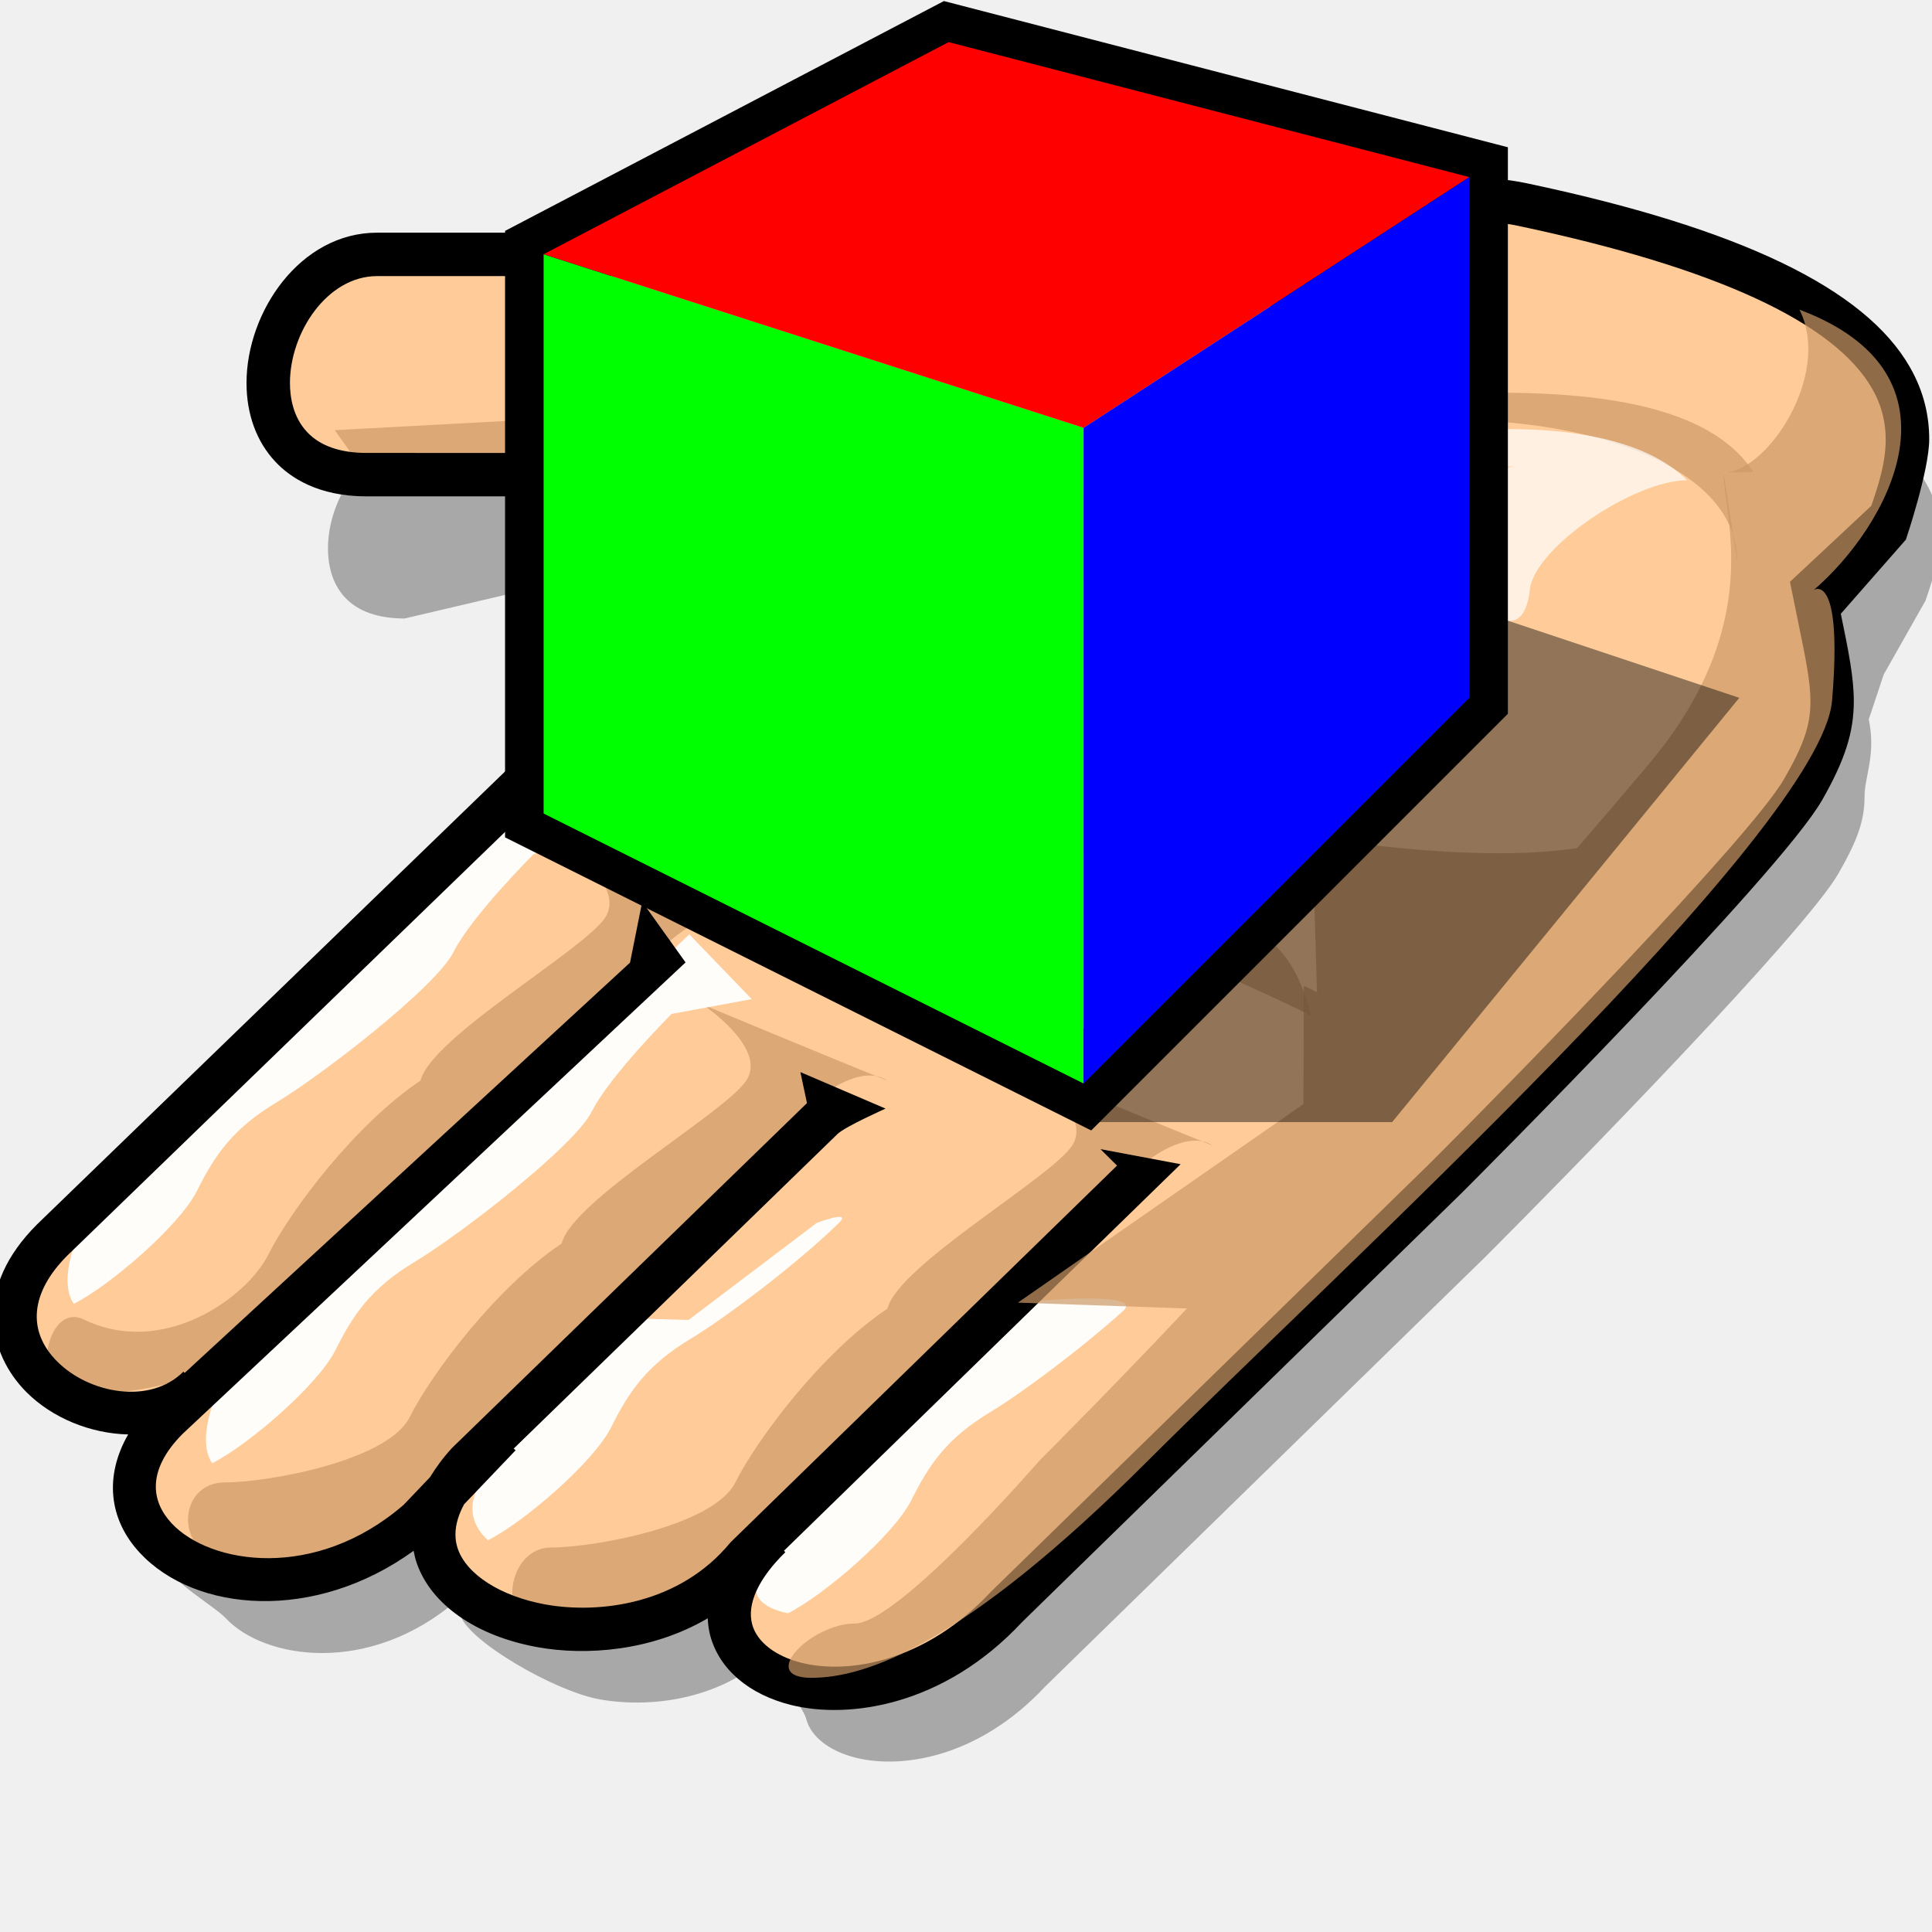
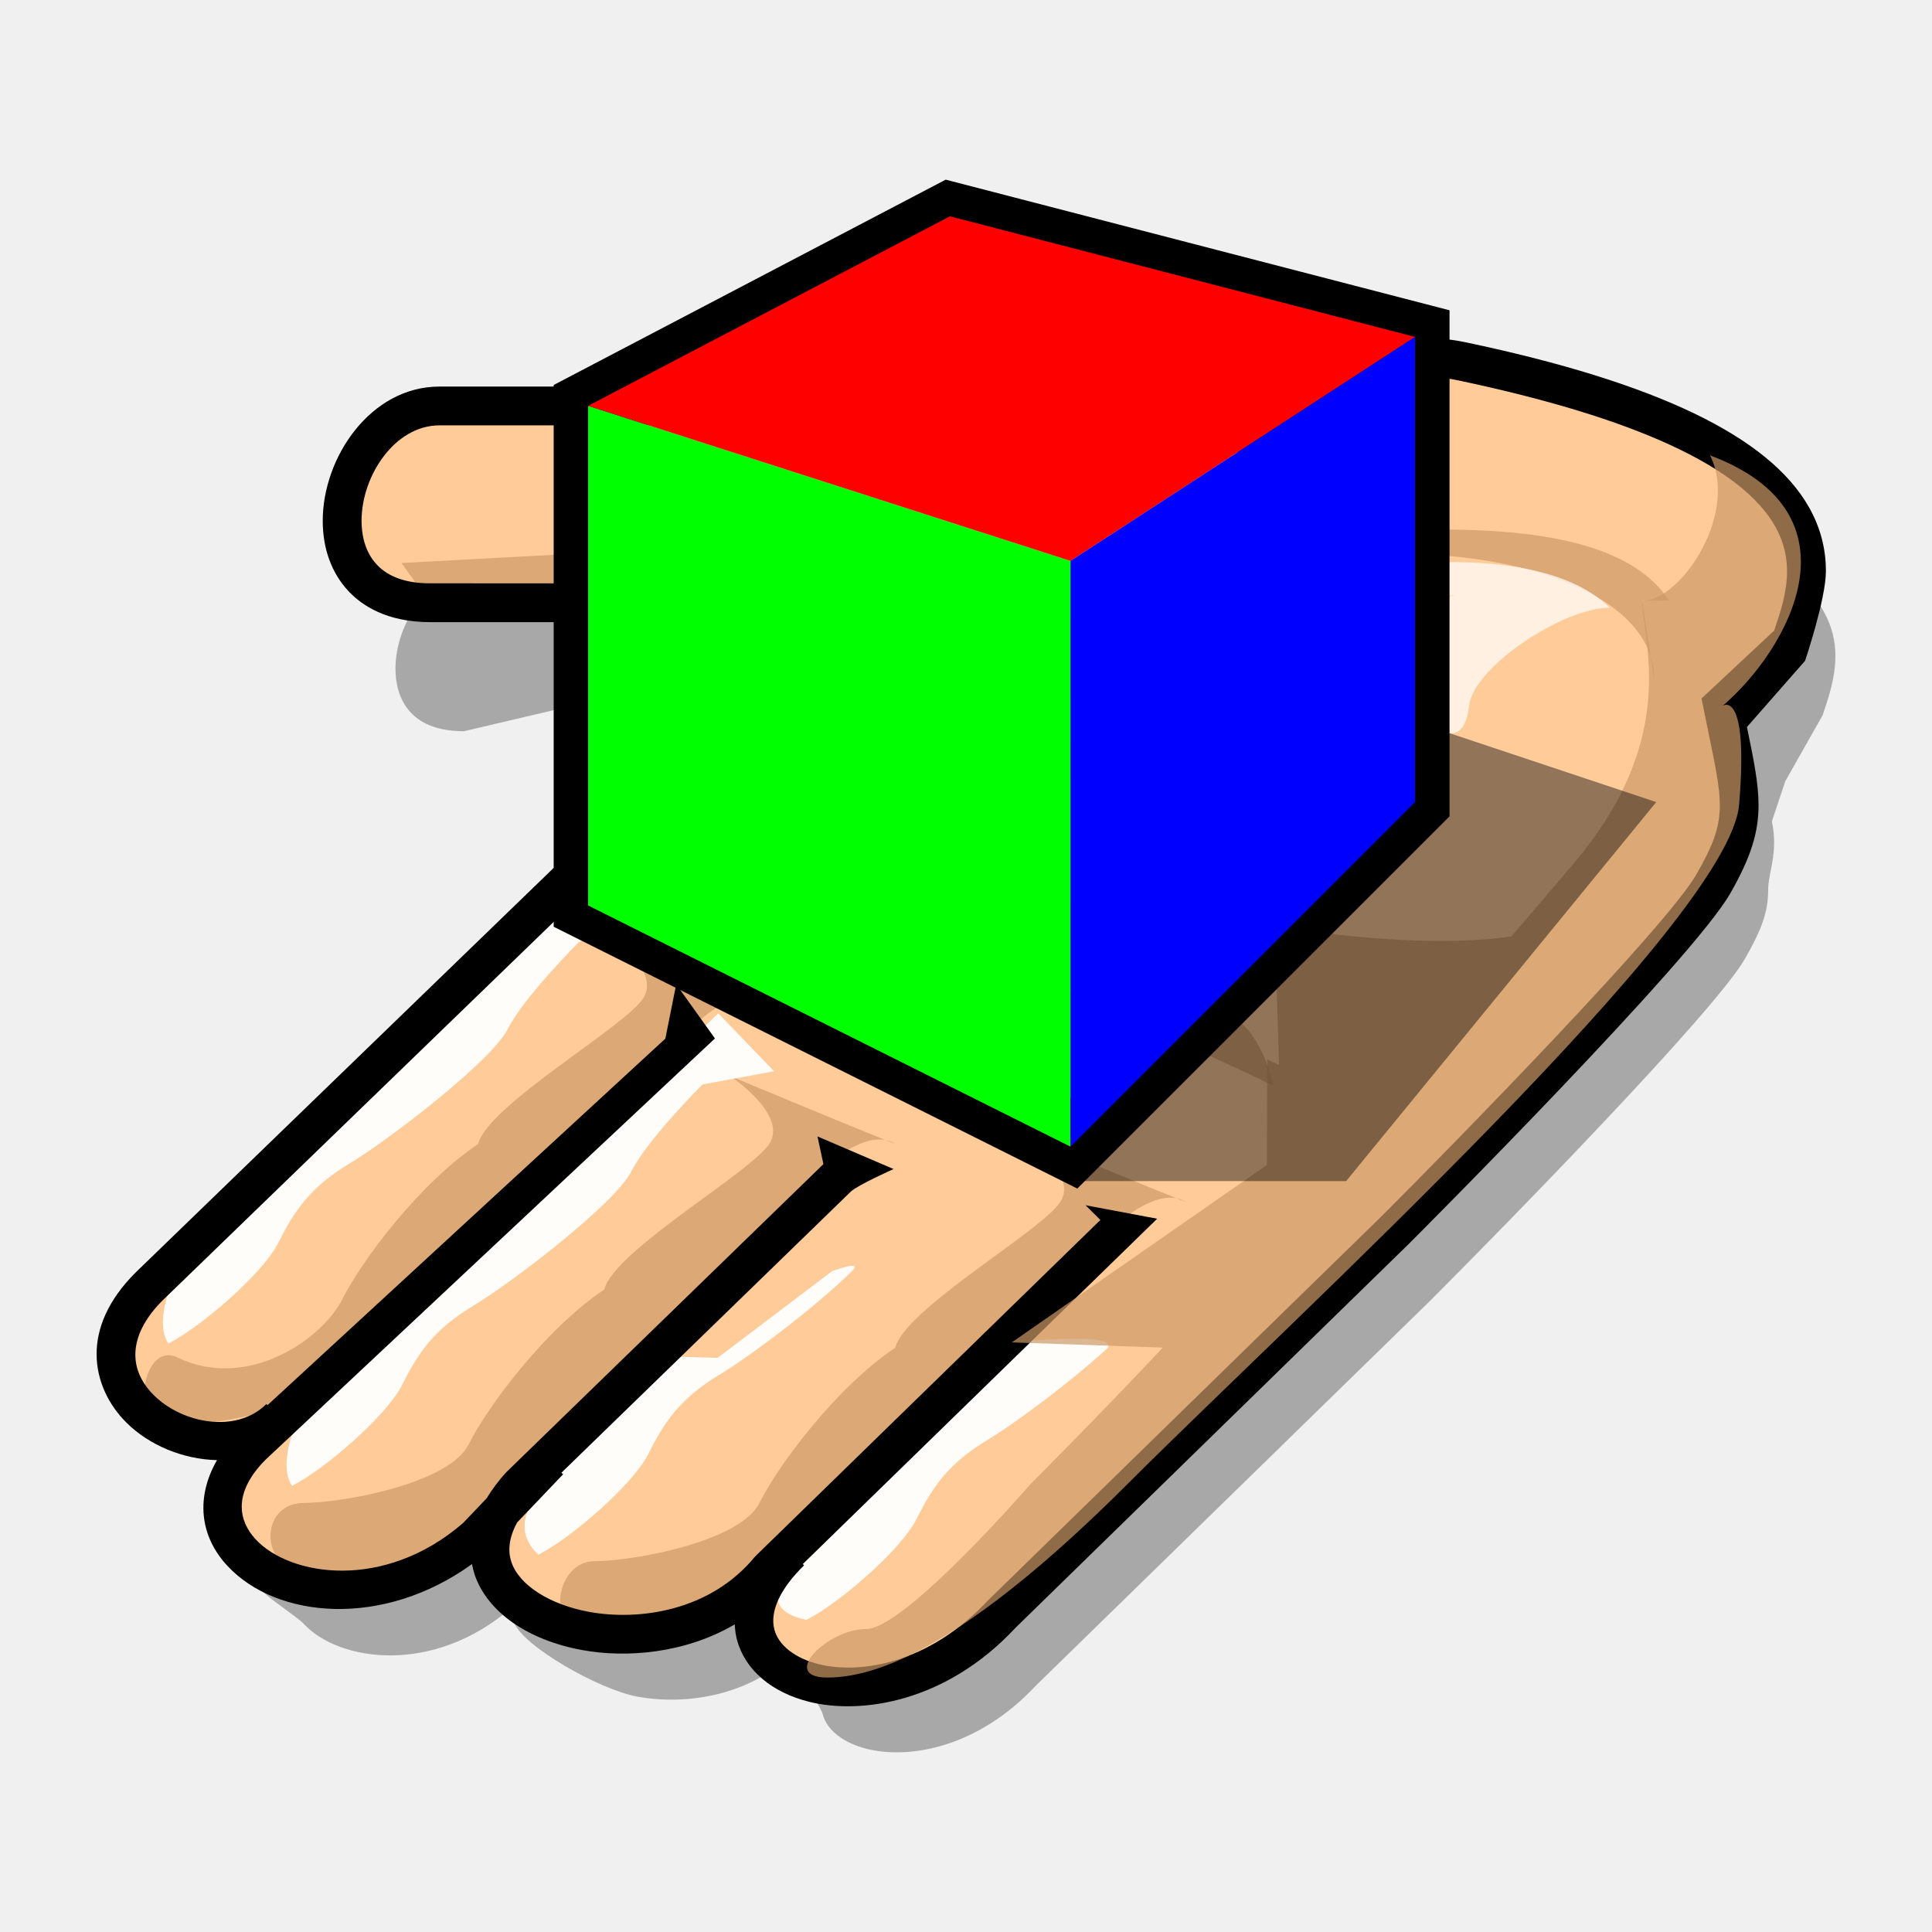
- <svg xmlns="http://www.w3.org/2000/svg" xmlns:xlink="http://www.w3.org/1999/xlink" width="48pt" height="48pt" viewBox="0.418 0.188 122 99" overflow="visible" enable-background="new 0.418 0.188 122 99" xml:space="preserve" id="svg153" version="1.1">
+ <svg xmlns="http://www.w3.org/2000/svg" xmlns:xlink="http://www.w3.org/1999/xlink" width="10cm" height="10cm" viewBox="0.418 0.188 377.953 377.953" overflow="visible" enable-background="new 0.418 0.188 122 99" xml:space="preserve" id="svg153" version="1.1" style="overflow:visible">
  <defs id="defs241">
    <linearGradient xlink:href="#XMLID_1_" id="linearGradient3117" gradientUnits="userSpaceOnUse" x1="59.794" y1="45.353" x2="62.476" y2="41.598" />
    <linearGradient xlink:href="#XMLID_2_" id="linearGradient3119" gradientUnits="userSpaceOnUse" x1="73.252" y1="54.043" x2="67.485" y2="47.751" />
    <linearGradient xlink:href="#XMLID_3_" id="linearGradient3121" gradientUnits="userSpaceOnUse" x1="27.941" y1="45.201" x2="31.16" y2="40.909" />
    <linearGradient xlink:href="#XMLID_4_" id="linearGradient3123" gradientUnits="userSpaceOnUse" x1="32.912" y1="49.131" x2="41.824" y2="53.85" />
    <linearGradient xlink:href="#XMLID_5_" id="linearGradient3125" gradientUnits="userSpaceOnUse" x1="43.192" y1="20.252" x2="49.094" y2="15.424" />
    <linearGradient xlink:href="#XMLID_6_" id="linearGradient3127" gradientUnits="userSpaceOnUse" x1="44.202" y1="23.919" x2="54.164" y2="27.589" />
    <linearGradient id="gradient0" gradientUnits="userSpaceOnUse" x1="62.32" y1="-22.67" x2="89" y2="15.12">
      <stop offset="0" stop-color="#d3f591" id="stop3138" style="stop-color:#00ff00;stop-opacity:1;" />
      <stop offset="1" stop-color="#05c080" id="stop3140" style="stop-color:#ff00ff;stop-opacity:1;" />
    </linearGradient>
    <linearGradient id="gradient1" gradientUnits="userSpaceOnUse" x1="-12.07" y1="-18.78" x2="33.2" y2="-36.27">
      <stop offset="0" stop-color="#e5ffb3" id="stop3145" style="stop-color:#ff0000;stop-opacity:1;" />
      <stop offset="1" stop-color="#ff8282" id="stop3147" style="stop-color:#00ffff;stop-opacity:1;" />
    </linearGradient>
    <linearGradient id="gradient2" gradientUnits="userSpaceOnUse" x1="59.27" y1="-39.09" x2="94.37" y2="-20.83">
      <stop offset="0" stop-color="#de4e4e" id="stop3152" style="stop-color:#0000ff;stop-opacity:1;" />
      <stop offset="1" stop-color="#0537c7" id="stop3154" style="stop-color:#ffff00;stop-opacity:1;" />
    </linearGradient>
  </defs>
-   <path style="opacity:0.3" id="path155" d="m 122.006,26.621 -2.637,4.66 -0.943,2.832 c 0.467,2.258 -0.266,3.598 -0.266,4.855 0,1.557 -0.461,2.801 -1.645,4.869 C 114.417,47.509 99.71,62.56 94.22,68.05 L 66.418,95.188 c -4.184,4.484 -9.047,5.219 -11.953,4.496 -1.66,-0.41 -2.832,-1.318 -3.131,-2.428 -0.348,-1.283 -3.07,-3.521 -1.371,-5.18 -3.203,3.916 -8.291,4.537 -11.707,3.916 -2.805,-0.51 -8.205,-3.641 -8.752,-5.273 -0.102,-0.293 -0.178,-1.016 -0.178,-1.016 -5.578,4.826 -12.225,3.771 -14.654,1.168 -0.664,-0.719 -3.564,-2.396 -3.564,-3.217 0,-1.072 4.309,-6.359 4.309,-6.359 C 13.318,83.393 49.35,34.031 49.35,34.031 l 2.182,-6.07 c 0,-4.17 -4.432,-4.512 -6.564,-4.678 l -19,4.461 c -1.674,0 -2.938,-0.445 -3.758,-1.32 -0.895,-0.951 -1.082,-2.211 -1.082,-3.1 0,-3.186 2.354,-6.746 5.502,-6.746 l 65.373,-6.016 0.148,-0.135 c 0.111,-0.102 2.812,-2.486 7.525,-1.494 12.463,2.629 19.994,6.096 22.389,10.303 0.621,1.09 0.848,2.166 0.848,3.199 -10e-4,1.518 -0.483,2.942 -0.907,4.186 z" />
-   <path style="fill:#ffcc99;fill-opacity:1" id="path156" d="m 96.543,1.602 c -5.537,-1.168 -8.74,1.826 -8.74,1.826 L 81.18,6.74 c 0,0 -3.223,-2.094 -5.959,-1.988 H 24.229 c -7.285,0 -10.594,13.908 -0.662,13.908 h 17.879 c 2.729,0.209 5.297,0.66 5.297,3.311 L 44.757,27.268 3.699,67.002 c -7.283,7.285 4.303,14.238 9.27,9.271 l 0.104,0.027 -2.088,1.959 c -7.283,7.285 5.982,15.008 15.916,6.398 l 1.709,-1.795 c -4.62,8.042 11.976,12.693 18.89,4.206 l 1.416,-1.379 0.139,0.037 c -8.443,8.23 5.635,14.387 14.904,4.453 l 27.812,-27.15 c 0,0 19.869,-19.865 22.518,-24.502 2.65,-4.637 1.99,-5.961 0.664,-12.584 l 4.635,-3.973 C 120.99,17.434 126.348,7.889 96.543,1.602 z" />
-   <path style="opacity:0.7;fill:#cc9966;fill-opacity:1" id="path157" d="m 80.938,8.09 c 1.131,0.225 7.479,3.145 7.479,5.934 v 1.523 l 1.514,-0.16 c 7.818,-0.816 20.182,1.822 20.182,8.736 l -0.859,-5.594 1.885,-0.039 C 107.811,13.369 98.034,13.23 90.141,13.625 88.75,9.217 82.164,5.52 81.42,5.389 L 80.938,8.09 z" />
-   <path style="opacity:0.7;fill:#cd9966" id="path158" d="m 21.555,15.852 26.672,-1.438 c 4.801,7.543 7.543,9.6 17.828,6.172 8.482,-2.828 14.398,-3.43 14.398,-3.43 0,0 -6.857,6.172 -13.027,8.914 C 61.254,28.814 53.713,29.5 43.428,30.185 44,25.398 49.508,19.755 45.485,19.214 32.934,17.52 23.566,18.66 23.566,18.66 l -2.011,-2.808 z" />
-   <path style="opacity:0.7;fill:#cd9966" id="path159" d="m 65.369,56.24 c 0,0 4.113,2.742 2.742,4.801 -1.371,2.057 -10.971,7.541 -11.656,10.285 -4.113,2.742 -8.229,8.227 -9.6,10.971 -1.371,2.742 -8.914,4.113 -11.656,4.113 -2.742,0 -3.428,4.799 -0.686,4.799 2.742,0 9.52,-0.742 12.986,-4.141 L 71.538,63.097 c 0,0 3.43,-3.43 5.486,-2.057 -3.428,-1.372 -11.655,-4.8 -11.655,-4.8 z" />
-   <path style="opacity:0.7;fill:#cc9966;fill-opacity:1" id="path160" d="m 44.799,52.127 c 0,0 4.113,2.742 2.742,4.799 -1.371,2.057 -10.971,7.543 -11.656,10.285 -4.113,2.742 -8.229,8.229 -9.6,10.971 -1.371,2.742 -8.914,4.115 -11.656,4.115 -2.742,0 -3.198,3.7 -0.686,4.799 4.095,1.791 9.52,-0.742 12.988,-4.143 L 50.968,58.982 c 0,0 3.43,-3.428 5.486,-2.057 -3.427,-1.37 -11.655,-4.798 -11.655,-4.798 z" />
-   <path style="opacity:0.7;fill:#cc9966;fill-opacity:1" id="path161" d="m 35.885,41.842 c 0,0 4.113,2.742 2.742,4.799 -1.371,2.057 -10.971,7.543 -11.656,10.285 -4.113,2.742 -8.229,8.229 -9.6,10.971 C 16,70.639 10.728,74.43 5.715,72.012 3.244,70.821 2.287,76.811 5.029,76.811 c 2.742,0 9.52,-0.742 12.988,-4.143 L 42.056,48.697 c 0,0 3.428,-3.428 5.484,-2.057 -3.427,-1.37 -11.655,-4.798 -11.655,-4.798 z" />
-   <path style="opacity:0.7;fill:#cd9966" id="path162" d="m 49.598,32.242 c 4.801,0.686 15.086,4.799 17.828,6.855 2.742,2.059 13.713,2.059 15.084,6.172 C 78.397,42.527 73.688,44.361 68.797,42.527 63.313,40.47 58.512,39.097 55.77,37.726 53.028,36.355 49.598,32.242 49.598,32.242 z" />
-   <path style="opacity:0.7;fill:#cd9966" id="path163" d="m 53.713,29.5 c 6.17,0 24.684,-1.373 28.797,-4.801 -6.17,6.172 -21.256,9.6 -28.797,4.801 z" />
-   <path style="opacity:0.7;fill:#cd9966" id="path164" d="m 67.426,45.955 c 6.17,1.371 10.971,0.686 13.027,2.057 2.056,1.371 2.742,4.801 2.742,4.801 -4.113,-2.057 -13.713,-6.172 -15.769,-6.858 z" />
-   <path style="opacity:0.95;fill:#ffffff" id="path165" d="m 5.072,71.023 c 2.234,-1.117 6.674,-4.912 7.789,-7.146 1.119,-2.232 2.236,-3.908 5.029,-5.584 2.791,-1.676 10.053,-7.26 11.17,-9.494 1.117,-2.236 5.023,-6.145 5.023,-6.145 l 3.303,-1.631 3.842,-8.705 -35.624,33.795 c 0,0 -1.645,3.235 -0.532,4.91 z" />
-   <path style="opacity:0.95;fill:#ffffff" id="path166" d="m 13.814,81.086 c 2.234,-1.117 6.67,-4.912 7.789,-7.146 1.113,-2.234 2.234,-3.91 5.025,-5.584 2.793,-1.676 10.055,-7.26 11.17,-9.496 1.117,-2.234 5.027,-6.145 5.027,-6.145 L 47.886,51.779 43.943,47.687 14.34,76.174 c 0,0 -1.645,3.236 -0.526,4.912 z" />
-   <path style="opacity:0.95;fill:#ffffff" id="path167" d="m 31.23,85.951 c 2.232,-1.117 6.668,-4.912 7.787,-7.146 1.115,-2.234 2.234,-3.908 5.025,-5.584 2.095,-1.257 6.703,-4.712 9.348,-7.305 0.882,-0.864 -1.4,-0.004 -1.4,-0.004 l -8.09,6.127 -2.84,-0.078 -9.307,9.078 c 0.001,0 -2.994,2.649 -0.523,4.912 z" />
-   <path style="opacity:0.95;fill:#ffffff" id="path168" d="m 50.176,90.561 c 2.234,-1.117 6.672,-4.912 7.793,-7.146 1.113,-2.234 2.232,-3.908 5.023,-5.584 1.852,-1.11 5.665,-3.938 8.352,-6.369 1.367,-1.237 -5.445,-0.629 -5.445,-0.629 L 50.707,85.648 c 0,0 -5.379,3.888 -0.531,4.913 z" />
-   <path id="path169" d="m 122.242,16.428 c 0,-1.426 -0.311,-2.961 -1.211,-4.541 C 118.191,6.9 110.275,3.098 96.826,0.26 91.162,-0.935 87.73,1.699 87.076,2.258 86.885,2.354 82.287,4.653 81.23,5.18 80.041,4.516 77.515,3.291 75.166,3.383 L 24.229,3.381 c -4.859,0 -8.244,5 -8.244,9.488 0,1.984 0.633,3.707 1.824,4.977 0.934,0.998 2.693,2.186 5.758,2.186 h 17.879 c 3.119,0.244 3.822,0.807 3.895,1.777 -0.201,0.535 -1.578,4.205 -1.76,4.688 C 43.141,26.922 2.744,66.018 2.744,66.018 0.758,68.006 0,69.992 0,71.773 c 0,1.939 0.898,3.637 2.094,4.83 1.617,1.619 4.025,2.611 6.418,2.666 -1.479,2.564 -1.27,5.322 0.738,7.477 3.498,3.762 11.031,4.398 17.285,-0.129 0.051,0.26 0.109,0.506 0.184,0.732 0.891,2.641 3.74,4.643 7.629,5.35 3.059,0.557 7.23,0.258 10.762,-1.822 0.018,0.43 0.08,0.805 0.16,1.104 0.574,2.117 2.438,3.711 5.115,4.375 3.631,0.898 9.629,0.068 14.576,-5.24 C 64.918,91.158 92.73,64.01 92.73,64.01 c 0.828,-0.826 20.041,-20.061 22.752,-24.803 1.467,-2.57 1.998,-4.312 1.998,-6.238 0,-1.547 -0.344,-3.213 -0.82,-5.523 l 4.109,-4.682 c 10e-4,0 1.473,-4.364 1.473,-6.336 z m -3.656,4.201 -5.137,4.799 0.524,2.572 c 0.467,2.258 0.77,3.719 0.77,4.977 0,1.557 -0.461,2.803 -1.645,4.869 C 111,41.52 96.293,56.57 90.803,62.059 L 63,89.197 c -4.184,4.482 -9.047,5.215 -11.953,4.496 -1.66,-0.412 -2.83,-1.32 -3.131,-2.43 -0.348,-1.281 0.396,-2.9 2.094,-4.557 l -0.088,-0.092 c 5.375,-5.234 25.049,-24.41 25.049,-24.41 l -5.062,-0.951 1.047,1.039 -24.41,23.793 c -3.203,3.914 -8.289,4.537 -11.707,3.916 -2.805,-0.512 -4.969,-1.895 -5.516,-3.525 -0.102,-0.297 -0.145,-0.594 -0.145,-0.891 0,-0.658 0.223,-1.307 0.547,-1.906 1.473,-1.545 3.252,-3.41 3.252,-3.41 L 32.858,80.16 c 4.816,-4.678 17.279,-16.785 20.451,-19.867 0.477,-0.463 3.029,-1.6 3.029,-1.6 l -5.379,-2.305 0.418,1.957 -22.414,21.776 c -0.588,0.641 -1.027,1.252 -1.389,1.844 l -1.666,1.748 c -5.576,4.824 -12.225,3.771 -14.654,1.166 -0.664,-0.717 -0.996,-1.5 -0.996,-2.318 0,-1.07 0.568,-2.203 1.695,-3.332 0.002,0 31.756,-29.768 31.756,-29.768 l -2.738,-3.826 -0.768,3.84 -28.125,25.91 -0.08,-0.08 C 9.902,77.401 6.062,76.698 4.033,74.666 2.107,72.742 2.34,70.301 4.668,67.973 l 41.264,-39.934 2.184,-6.068 c 0,-4.172 -4.434,-4.514 -6.566,-4.678 L 23.568,17.289 c -1.674,0 -2.938,-0.445 -3.758,-1.32 -0.895,-0.951 -1.082,-2.211 -1.082,-3.1 0,-3.186 2.355,-6.746 5.502,-6.746 h 50.992 c 1.928,-0.074 4.412,1.252 5.215,1.768 l 0.656,0.426 7.494,-3.746 0.146,-0.135 c 0.113,-0.102 2.812,-2.486 7.525,-1.492 12.463,2.629 19.996,6.094 22.389,10.301 0.623,1.092 0.848,2.166 0.848,3.201 -0.001,1.517 -0.485,2.939 -0.909,4.183 z" />
-   <path style="opacity:0.7;fill:#ffffff" id="path170" d="m 82.271,22.626 c 2.408,-2.106 3.312,-5.72 6.923,-6.321 3.612,-0.602 13.545,-1.505 17.76,2.709 -3.312,0 -9.633,4.214 -9.934,6.923 -0.301,2.709 -1.806,2.106 -3.01,1.204 -1.204,-0.902 -2.107,-3.611 -2.107,-5.117 0,-1.504 2.107,-3.611 4.215,-3.912 -5.419,0.601 -10.537,-10e-4 -13.847,4.514 z" />
-   <path style="opacity:0.7;fill:#cc9966;fill-opacity:1" id="path239" d="m 114.953,25.943 c 4.635,-3.973 10.068,-13.586 -0.902,-17.699 2.057,4.113 -2.057,10.285 -4.799,10.285 0,2.742 2.742,9.598 -4.801,18.512 -1.601,1.893 -3.071,3.62 -4.445,5.203 C 93.135,43.276 83.284,41.51 83.284,41.51 l 0.298,9.83 -0.832,-0.397 -0.022,7.462 -18.034,12.541 10.673,0.369 c -4.389,4.685 -9.312,9.608 -9.312,9.608 0,0 -8.914,10.285 -11.656,10.285 -2.744,0 -6.172,3.43 -2.744,3.43 3.43,0 9.6,-2.059 21.256,-13.715 11.658,-11.656 42.512,-39.768 43.197,-47.996 0.687,-8.228 -1.155,-6.984 -1.155,-6.984 z" />
-   <path style="fill:#000000;fill-opacity:0.427" d="M 68.845,59.544 H 88.329 L 110.25,32.753 95.636,27.882 68.845,59.544 z" id="path3133" />
-   <path style="fill:none;stroke:#000000;stroke-width:4.871" d="M 34.746,4.743 V 40.06 L 68.845,57.109 93.201,32.753 V -0.128 L 60.32,-8.652 34.746,4.743 z" id="path3135" />
-   <path style="fill:#00ff00;fill-opacity:1" d="M 34.746,4.743 V 40.06 L 68.845,57.109 V 15.704 L 34.746,4.743 z" id="path3142" />
-   <path style="fill:#ff0000;fill-opacity:1" d="M 34.746,4.743 68.845,15.704 93.201,-0.128 60.32,-8.652 34.746,4.743 z" id="path3149" />
-   <path style="fill:#0000ff;fill-opacity:1" d="M 68.845,57.109 93.201,32.753 V -0.128 L 68.845,15.704 v 41.405 z" id="path3156" />
+   <g id="g4197" transform="translate(19.31564,-355.4022)">
+     <path d="m 337.647,495.53 -7.298,12.896 -2.61,7.837 c 1.292,6.249 -0.736,9.957 -0.736,13.436 0,4.309 -1.276,7.752 -4.552,13.475 -5.806,10.162 -46.507,51.815 -61.701,67.009 l -76.941,75.103 c -11.579,12.409 -25.037,14.443 -33.08,12.443 -4.594,-1.135 -7.837,-3.648 -8.665,-6.719 -0.963,-3.551 -8.496,-9.744 -3.794,-14.335 -8.864,10.837 -22.945,12.556 -32.399,10.837 -7.763,-1.411 -22.707,-10.076 -24.221,-14.593 -0.282,-0.811 -0.493,-2.812 -0.493,-2.812 -15.437,13.356 -33.832,10.436 -40.554,3.232 -1.838,-1.99 -9.863,-6.631 -9.863,-8.903 0,-2.967 11.925,-17.598 11.925,-17.598 -5.809,5.806 93.908,-130.801 93.908,-130.801 l 6.039,-16.799 c 0,-11.54 -12.265,-12.487 -18.166,-12.946 l -52.582,12.346 c -4.633,0 -8.131,-1.232 -10.4,-3.653 -2.477,-2.632 -2.994,-6.119 -2.994,-8.579 0,-8.817 6.515,-18.669 15.227,-18.669 l 180.918,-16.649 0.41,-0.374 c 0.307,-0.282 7.782,-6.88 20.825,-4.135 34.491,7.276 55.333,16.87 61.961,28.513 1.719,3.017 2.347,5.994 2.347,8.853 -0.003,4.201 -1.337,8.142 -2.51,11.585 z" id="path155" style="opacity:0.3;stroke-width:2.767" />
+     <path d="m 267.179,426.291 c -15.323,-3.232 -24.188,5.053 -24.188,5.053 l -18.329,9.166 c 0,0 -8.92,-5.795 -16.491,-5.502 H 67.053 c -20.161,0 -29.319,38.49 -1.832,38.49 h 49.48 c 7.552,0.578 14.659,1.827 14.659,9.163 L 123.863,497.321 10.237,607.283 c -20.155,20.161 11.908,39.403 25.654,25.657 l 0.288,0.075 -5.778,5.421 c -20.155,20.161 16.555,41.534 44.047,17.706 l 4.73,-4.968 c -12.786,22.256 33.143,35.127 52.277,11.64 l 3.919,-3.816 0.385,0.102 c -23.366,22.776 15.595,39.816 41.246,12.324 l 76.969,-75.137 c 0,0 54.987,-54.976 62.318,-67.808 7.334,-12.833 5.507,-16.497 1.838,-34.826 l 12.827,-10.995 c 3.88,-12.553 18.708,-38.969 -63.776,-56.368 z" id="path156" style="fill:#ffcc99;fill-opacity:1;stroke-width:2.767" />
+     <path d="m 223.993,444.246 c 3.13,0.623 20.698,8.704 20.698,16.422 v 4.215 l 4.19,-0.443 c 21.636,-2.258 55.853,5.042 55.853,24.177 l -2.377,-15.481 5.217,-0.108 c -9.21,-14.172 -36.268,-14.557 -58.111,-13.464 -3.85,-12.199 -22.076,-22.43 -24.135,-22.793 z" id="path157" style="opacity:0.7;fill:#cc9966;fill-opacity:1;stroke-width:2.767" />
+     <path d="m 59.653,465.728 73.814,-3.98 c 13.287,20.875 20.875,26.568 49.338,17.081 23.474,-7.826 39.846,-9.492 39.846,-9.492 0,0 -18.977,17.081 -36.052,24.669 -17.081,7.594 -37.95,9.492 -66.414,11.388 1.583,-13.248 16.826,-28.865 5.693,-30.362 -34.734,-4.688 -60.66,-1.533 -60.66,-1.533 z" id="path158" style="opacity:0.7;fill:#cd9966;stroke-width:2.767" />
+     <path d="m 180.906,577.5 c 0,0 11.383,7.588 7.588,13.287 -3.794,5.693 -30.362,20.869 -32.258,28.463 -11.383,7.588 -22.773,22.768 -26.568,30.362 -3.794,7.588 -24.669,11.383 -32.258,11.383 -7.588,0 -9.487,13.281 -1.898,13.281 7.588,0 26.346,-2.053 35.938,-11.46 l 66.527,-66.339 c 0,0 9.492,-9.492 15.182,-5.693 -9.487,-3.797 -32.255,-13.284 -32.255,-13.284 z" id="path159" style="opacity:0.7;fill:#cd9966;stroke-width:2.767" />
+     <path d="m 123.98,566.117 c 0,0 11.383,7.588 7.588,13.281 -3.794,5.693 -30.362,20.875 -32.258,28.463 -11.383,7.588 -22.773,22.773 -26.568,30.362 -3.794,7.588 -24.669,11.388 -32.258,11.388 -7.588,0 -8.85,10.24 -1.898,13.281 11.333,4.957 26.346,-2.053 35.944,-11.466 l 66.522,-66.339 c 0,0 9.492,-9.487 15.182,-5.693 -9.484,-3.791 -32.255,-13.278 -32.255,-13.278 z" id="path160" style="opacity:0.7;fill:#cc9966;fill-opacity:1;stroke-width:2.767" />
+     <path d="m 99.31,537.654 c 0,0 11.383,7.588 7.588,13.281 -3.794,5.693 -30.362,20.875 -32.258,28.463 -11.383,7.588 -22.773,22.773 -26.568,30.362 -3.794,7.588 -18.384,18.08 -32.258,11.388 -6.838,-3.296 -9.487,13.281 -1.898,13.281 7.588,0 26.346,-2.053 35.944,-11.466 l 66.527,-66.339 c 0,0 9.487,-9.487 15.177,-5.693 -9.484,-3.791 -32.255,-13.278 -32.255,-13.278 z" id="path161" style="opacity:0.7;fill:#cc9966;fill-opacity:1;stroke-width:2.767" />
+     <path d="m 137.261,511.086 c 13.287,1.898 41.75,13.281 49.338,18.971 7.588,5.698 37.95,5.698 41.744,17.081 -11.383,-7.588 -24.415,-2.513 -37.95,-7.588 -15.177,-5.693 -28.463,-9.492 -36.052,-13.287 -7.588,-3.794 -17.081,-15.177 -17.081,-15.177 z" id="path162" style="opacity:0.7;fill:#cd9966;stroke-width:2.767" />
+     <path d="m 148.649,503.498 c 17.075,0 68.312,-3.8 79.695,-13.287 -17.075,17.081 -58.825,26.568 -79.695,13.287 z" id="path163" style="opacity:0.7;fill:#cd9966;stroke-width:2.767" />
+     <path d="m 186.599,549.037 c 17.075,3.794 30.362,1.898 36.052,5.693 5.69,3.794 7.588,13.287 7.588,13.287 -11.383,-5.693 -37.95,-17.081 -43.64,-18.979 z" id="path164" style="opacity:0.7;fill:#cd9966;stroke-width:2.767" />
+     <path d="m 14.037,618.411 c 6.183,-3.091 18.47,-13.594 21.556,-19.776 3.097,-6.177 6.188,-10.815 13.918,-15.454 7.724,-4.638 27.821,-20.092 30.913,-26.274 3.091,-6.188 13.901,-17.006 13.901,-17.006 l 9.141,-4.514 10.633,-24.091 -98.588,93.526 c 0,0 -4.552,8.953 -1.472,13.588 z" id="path165" style="opacity:0.95;fill:#ffffff;stroke-width:2.767" />
+     <path d="m 38.23,646.26 c 6.183,-3.091 18.459,-13.594 21.556,-19.776 3.08,-6.183 6.183,-10.821 13.907,-15.454 7.73,-4.638 27.827,-20.092 30.913,-26.28 3.091,-6.183 13.912,-17.006 13.912,-17.006 l 14.006,-2.59 -10.912,-11.324 -81.925,78.837 c 0,0 -4.552,8.956 -1.456,13.594 z" id="path166" style="opacity:0.95;fill:#ffffff;stroke-width:2.767" />
+     <path d="m 86.428,659.724 c 6.177,-3.091 18.453,-13.594 21.55,-19.776 3.086,-6.183 6.183,-10.815 13.907,-15.454 5.798,-3.479 18.55,-13.04 25.87,-20.216 2.441,-2.391 -3.874,-0.011 -3.874,-0.011 l -22.389,16.956 -7.86,-0.216 -25.757,25.123 c 0.003,0 -8.286,7.331 -1.447,13.594 z" id="path167" style="opacity:0.95;fill:#ffffff;stroke-width:2.767" />
+     <path d="m 138.86,672.482 c 6.183,-3.091 18.465,-13.594 21.567,-19.776 3.08,-6.183 6.177,-10.815 13.901,-15.454 5.125,-3.072 15.678,-10.898 23.114,-17.626 3.783,-3.423 -15.069,-1.741 -15.069,-1.741 l -42.043,41 c 0,0 -14.886,10.76 -1.47,13.597 z" id="path168" style="opacity:0.95;fill:#ffffff;stroke-width:2.767" />
+     <path style="stroke-width:2.767" d="m 338.301,467.322 c 0,-3.946 -0.861,-8.194 -3.351,-12.567 -7.86,-13.801 -29.767,-24.323 -66.987,-32.177 -15.675,-3.307 -25.173,3.982 -26.983,5.529 -0.529,0.266 -13.253,6.628 -16.179,8.087 -3.291,-1.838 -10.281,-5.228 -16.782,-4.973 l -140.966,-0.006 c -13.447,0 -22.815,13.837 -22.815,26.258 0,5.491 1.752,10.259 5.048,13.774 2.585,2.762 7.453,6.05 15.935,6.05 h 49.48 c 8.632,0.675 10.577,2.233 10.779,4.918 -0.556,1.481 -4.367,11.637 -4.871,12.974 -1.218,1.176 -113.015,109.373 -113.015,109.373 C 2.098,610.062 0,615.558 0,620.487 c 0,5.366 2.485,10.065 5.795,13.367 4.475,4.481 11.139,7.226 17.762,7.378 -4.093,7.096 -3.515,14.728 2.042,20.692 9.681,10.411 30.528,12.171 47.836,-0.357 0.141,0.72 0.302,1.4 0.509,2.026 2.466,7.309 10.35,12.849 21.113,14.806 8.466,1.541 20.009,0.714 29.783,-5.042 0.05,1.19 0.221,2.228 0.443,3.055 1.589,5.859 6.747,10.27 14.156,12.108 10.049,2.485 26.648,0.188 40.339,-14.502 -0.119,0.116 76.85,-75.015 76.85,-75.015 2.291,-2.286 55.463,-55.518 62.965,-68.641 4.06,-7.112 5.529,-11.933 5.529,-17.263 0,-4.281 -0.952,-8.892 -2.269,-15.285 l 11.372,-12.957 c 0.003,0 4.076,-12.077 4.076,-17.535 z m -10.118,11.626 -14.216,13.281 1.45,7.118 c 1.292,6.249 2.131,10.292 2.131,13.774 0,4.309 -1.276,7.757 -4.552,13.475 -5.806,10.168 -46.507,51.818 -61.701,67.009 l -76.944,75.103 c -11.579,12.404 -25.037,14.432 -33.08,12.443 -4.594,-1.14 -7.832,-3.653 -8.665,-6.725 -0.963,-3.545 1.096,-8.026 5.795,-12.611 l -0.244,-0.255 c 14.875,-14.485 69.322,-67.554 69.322,-67.554 l -14.009,-2.632 2.898,2.875 -67.554,65.846 c -8.864,10.832 -22.94,12.556 -32.399,10.837 -7.763,-1.417 -13.752,-5.244 -15.265,-9.755 -0.282,-0.822 -0.401,-1.644 -0.401,-2.466 0,-1.821 0.617,-3.617 1.514,-5.275 4.076,-4.276 9,-9.437 9,-9.437 l -0.329,-0.302 c 13.328,-12.946 47.819,-46.452 56.597,-54.981 1.32,-1.281 8.383,-4.428 8.383,-4.428 l -14.886,-6.379 1.157,5.416 -62.03,60.264 c -1.627,1.774 -2.842,3.465 -3.844,5.103 l -4.611,4.838 c -15.431,13.35 -33.832,10.436 -40.554,3.227 -1.838,-1.984 -2.756,-4.151 -2.756,-6.415 0,-2.961 1.572,-6.097 4.691,-9.221 0.005,0 87.884,-82.382 87.884,-82.382 l -7.577,-10.588 -2.125,10.627 -77.835,71.705 -0.221,-0.221 c -5.801,5.801 -16.428,3.855 -22.043,-1.768 -5.33,-5.325 -4.685,-12.08 1.757,-18.523 l 114.197,-110.516 6.044,-16.793 c 0,-11.546 -12.271,-12.492 -18.171,-12.946 l -49.765,-0.011 c -4.633,0 -8.131,-1.232 -10.4,-3.653 -2.477,-2.632 -2.994,-6.119 -2.994,-8.579 0,-8.817 6.517,-18.669 15.227,-18.669 H 208.174 c 5.336,-0.205 12.21,3.465 14.432,4.893 l 1.815,1.179 20.739,-10.367 0.404,-0.374 c 0.313,-0.282 7.782,-6.88 20.825,-4.129 34.491,7.276 55.338,16.865 61.961,28.508 1.724,3.022 2.347,5.994 2.347,8.859 -0.003,4.198 -1.342,8.134 -2.516,11.576 z" id="path169" />
+     <path d="m 227.682,484.474 c 6.664,-5.828 9.166,-15.83 19.159,-17.493 9.996,-1.666 37.485,-4.165 49.15,7.497 -9.166,0 -26.659,11.662 -27.492,19.159 -0.833,7.497 -4.998,5.828 -8.33,3.332 -3.332,-2.496 -5.831,-9.993 -5.831,-14.161 0,-4.162 5.831,-9.993 11.665,-10.826 -14.997,1.663 -29.161,-0.003 -38.321,12.492 z" id="path170" style="opacity:0.7;fill:#ffffff;stroke-width:2.767" />
+     <path d="m 318.128,493.654 c 12.827,-10.995 27.863,-37.599 -2.496,-48.981 5.693,11.383 -5.693,28.463 -13.281,28.463 0,7.588 7.588,26.562 -13.287,51.231 -4.431,5.239 -8.499,10.018 -12.301,14.399 -19.015,2.856 -46.278,-2.031 -46.278,-2.031 l 0.825,27.204 -2.303,-1.099 -0.061,20.651 -49.908,34.707 29.537,1.021 c -12.146,12.966 -25.771,26.59 -25.771,26.59 0,0 -24.669,28.463 -32.258,28.463 -7.594,0 -17.081,9.492 -7.594,9.492 9.492,0 26.568,-5.698 58.825,-37.956 32.263,-32.258 117.65,-110.057 119.546,-132.827 1.901,-22.771 -3.196,-19.328 -3.196,-19.328 z" id="path239" style="opacity:0.7;fill:#cc9966;fill-opacity:1;stroke-width:2.767" />
+     <path id="path3133" d="m 190.525,586.645 h 53.924 l 60.664,-74.145 -40.443,-13.481 z" style="fill:#000000;fill-opacity:0.427;stroke-width:2.767" />
+     <path id="path3135" d="m 96.159,434.985 v 97.737 l 94.366,47.183 67.404,-67.404 v -90.996 l -90.996,-23.592 z" style="fill:none;stroke:#000000;stroke-width:13.481" />
+     <path id="path3142" d="m 96.159,434.985 v 97.737 l 94.366,47.183 v -114.588 z" style="fill:#00ff00;fill-opacity:1;stroke-width:2.767" />
+     <path id="path3149" d="m 96.159,434.985 94.366,30.332 67.404,-43.813 -90.996,-23.592 z" style="fill:#ff0000;fill-opacity:1;stroke-width:2.767" />
+     <path id="path3156" d="m 190.525,579.905 67.404,-67.404 v -90.996 l -67.404,43.813 z" style="fill:#0000ff;fill-opacity:1;stroke-width:2.767" />
+   </g>
</svg>
